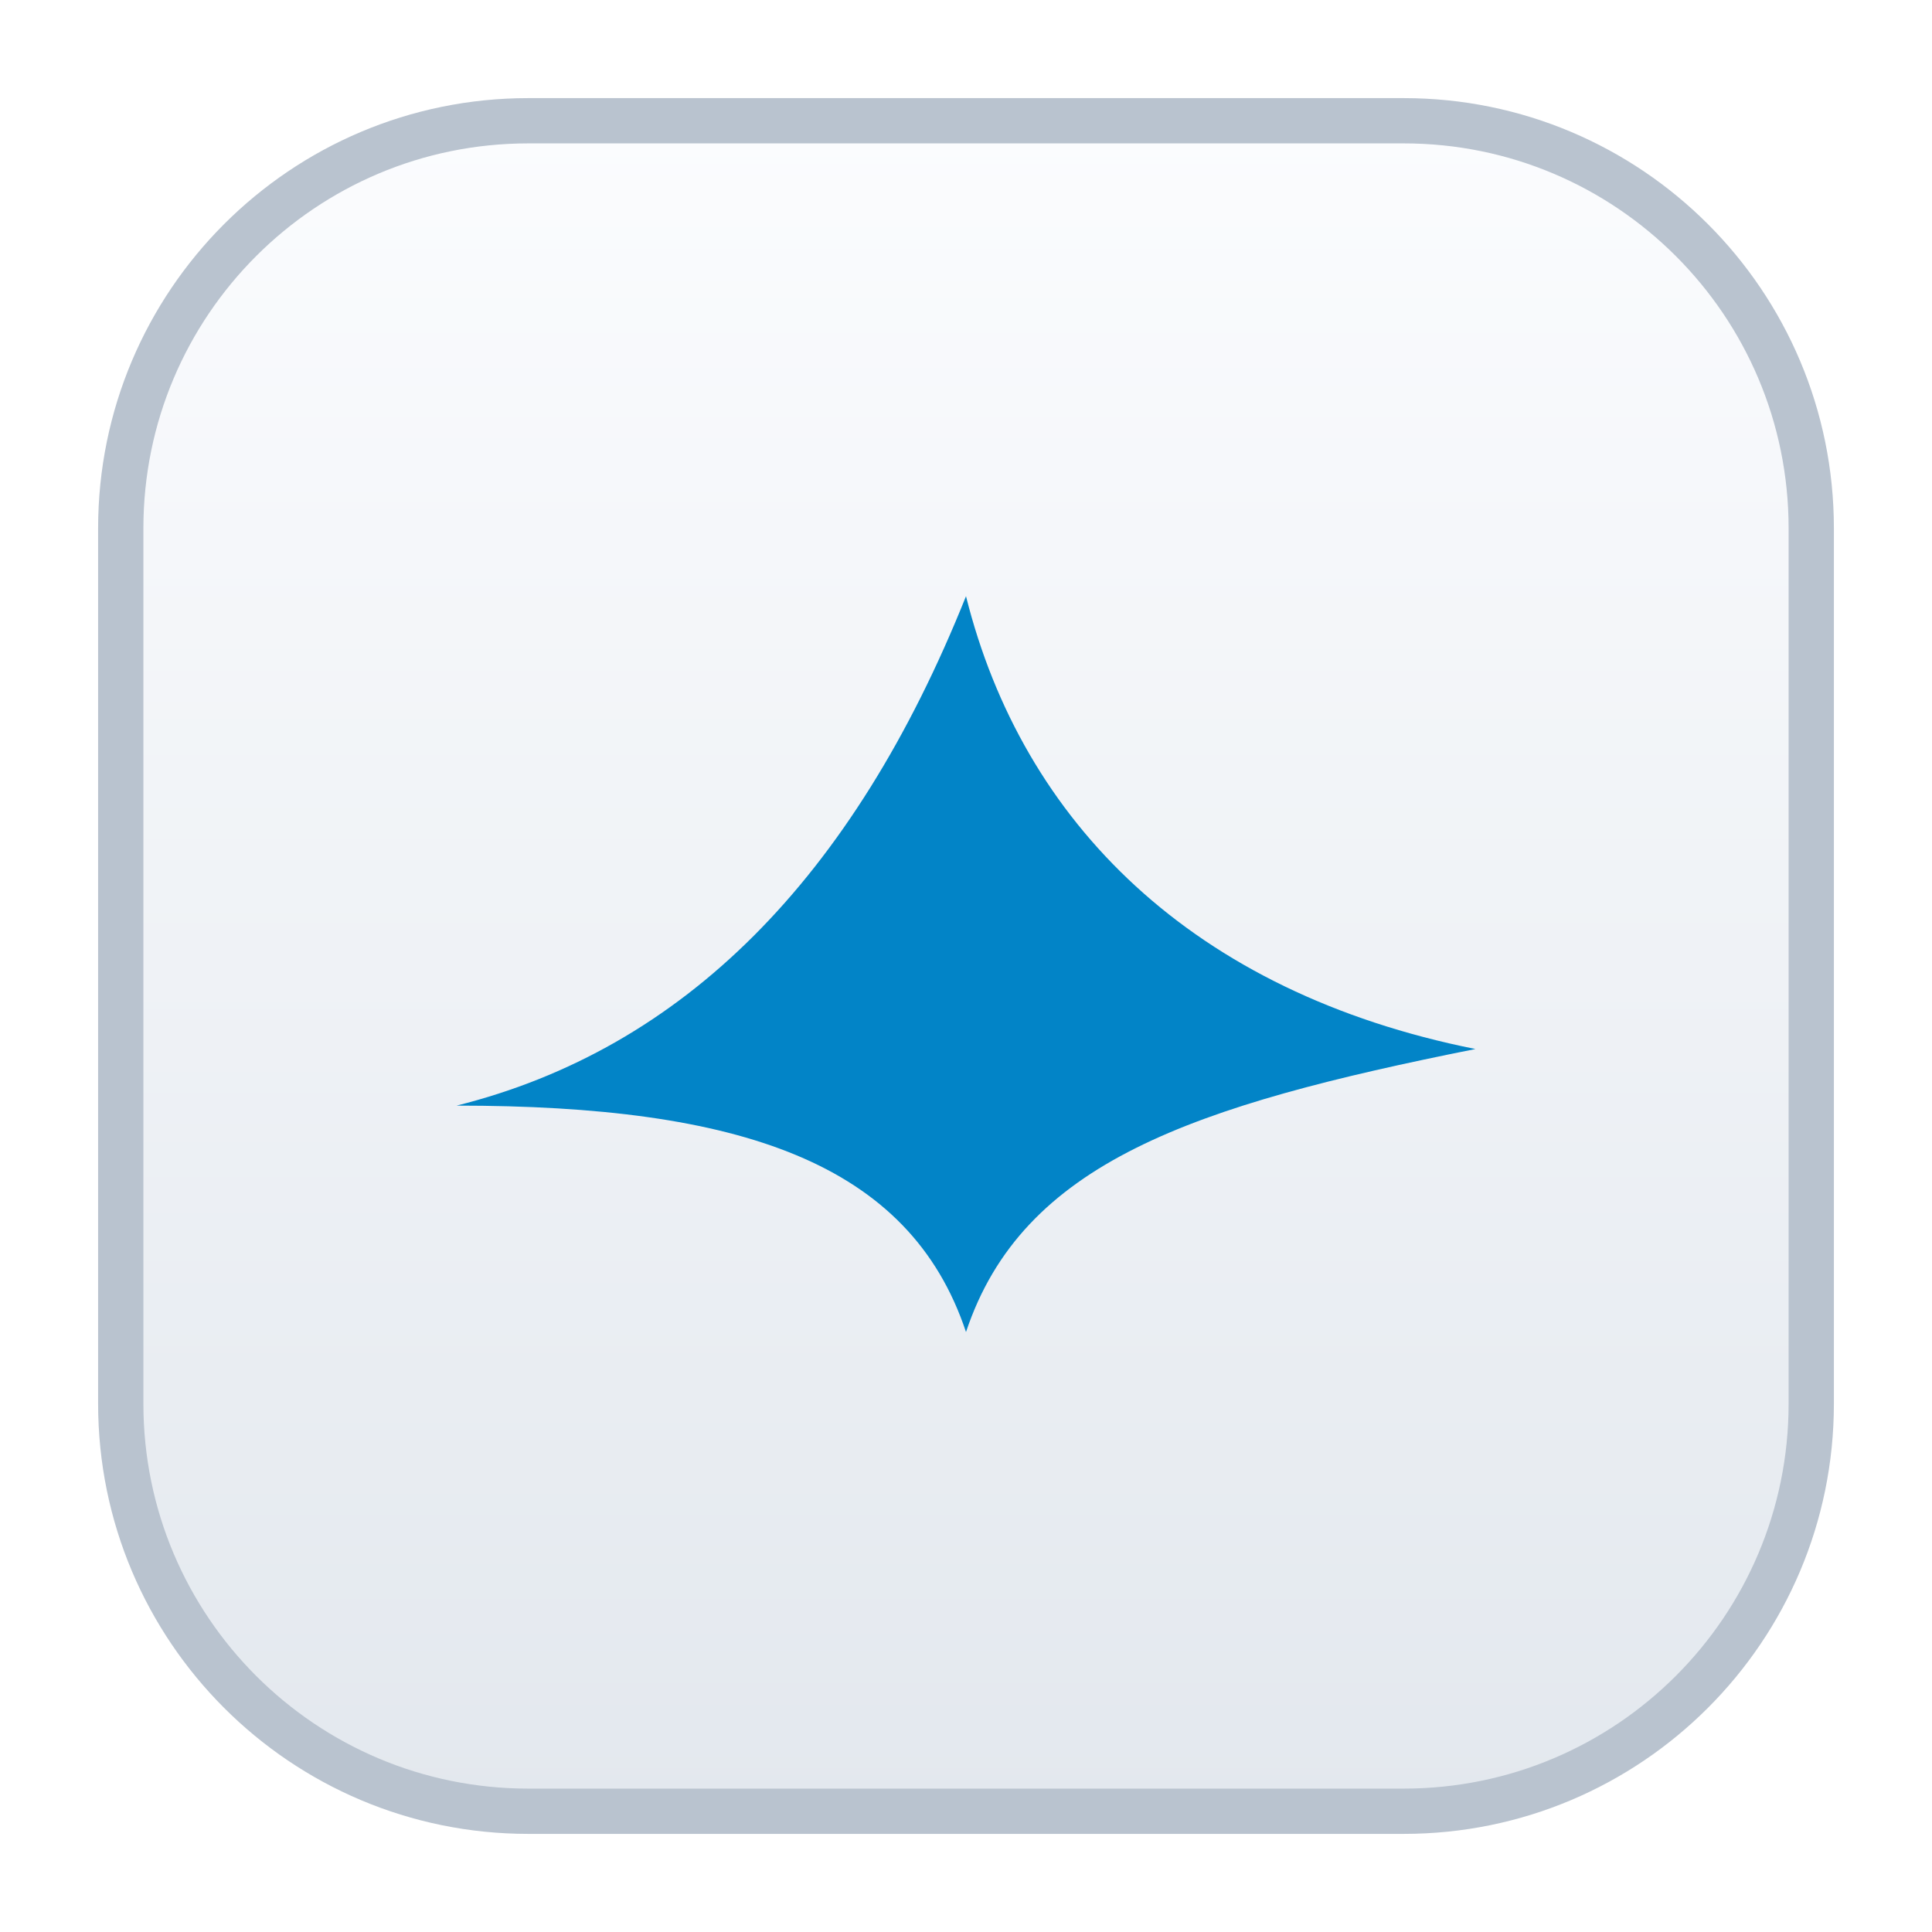
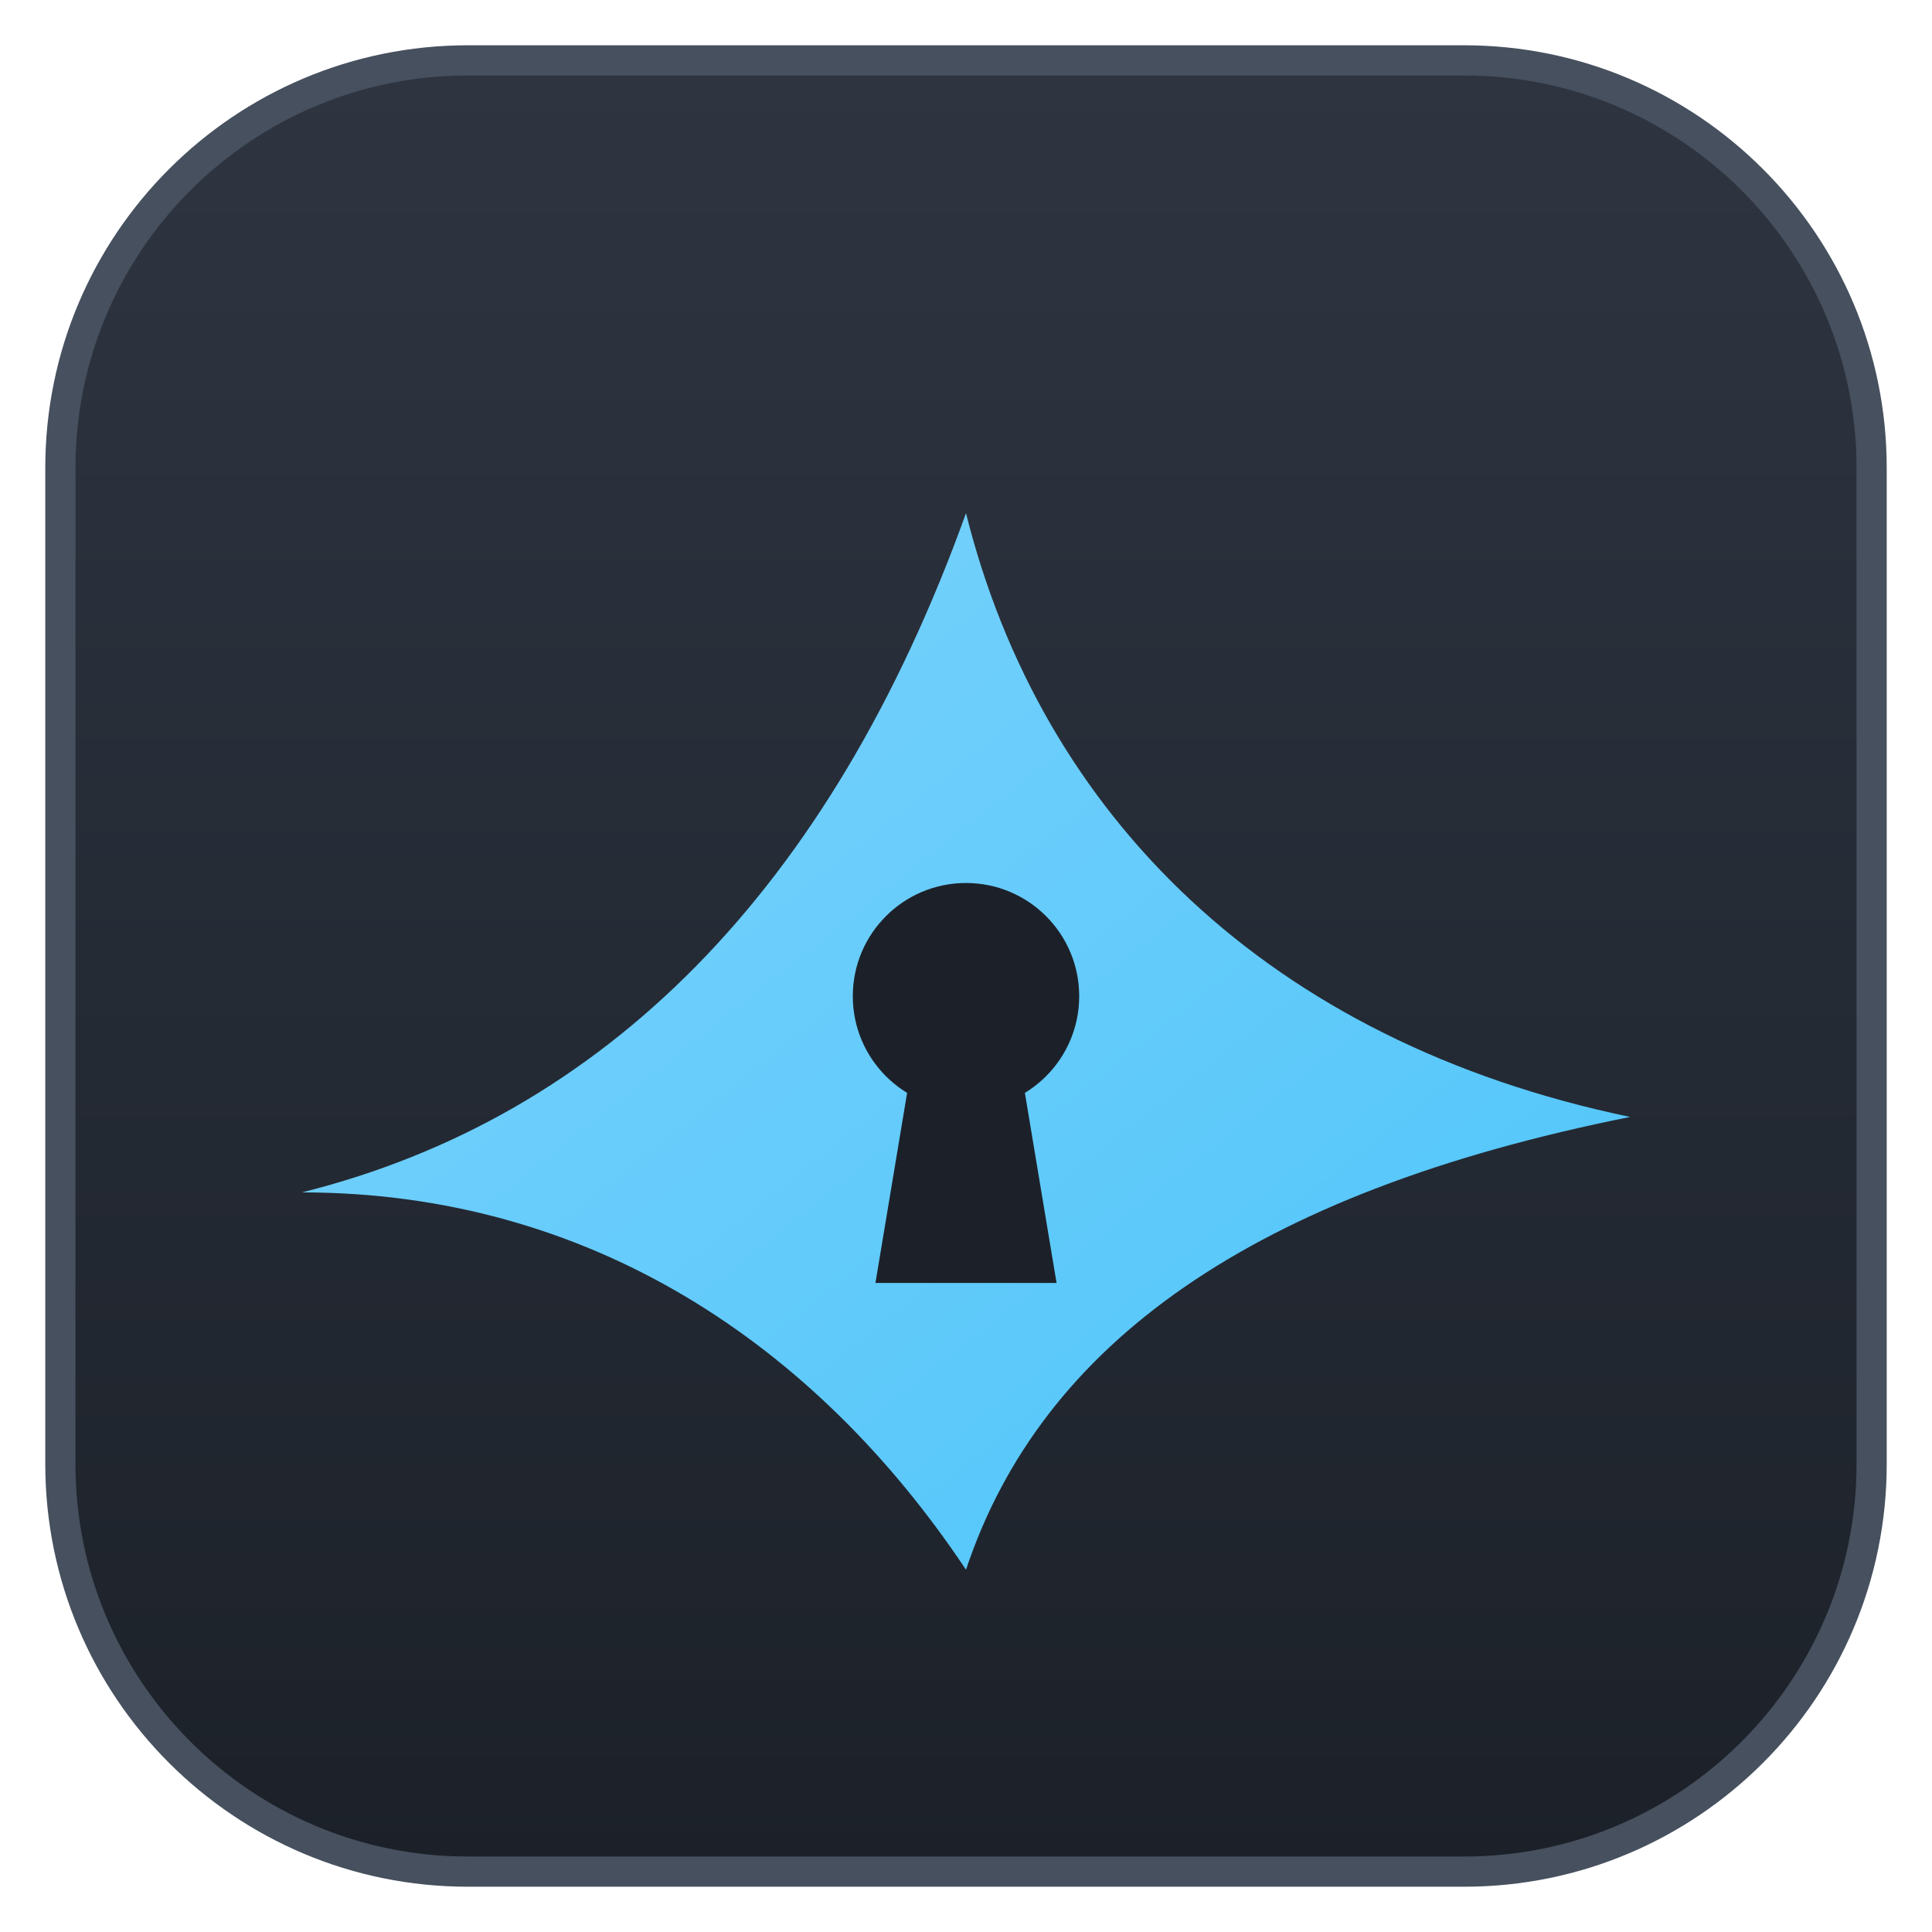
<svg xmlns="http://www.w3.org/2000/svg" viewBox="0 0 256 256">
  <defs>
    <linearGradient id="tile" x1="0" y1="0" x2="0" y2="1">
-       <stop offset="0" stop-color="#fbfcfe" />
-       <stop offset="1" stop-color="#e3e8ee" />
+       <stop offset="0" stop-color="#2e3541" />
+       <stop offset="1" stop-color="#1c2129" />
+     </linearGradient>
+     <linearGradient id="wing" x1="0" y1="0" x2="1" y2="1">
+       <stop offset="0" stop-color="#7dd3fc" />
+       <stop offset="1" stop-color="#4cc4f9" />
    </linearGradient>
  </defs>
-   <rect x="16" y="16" width="224" height="224" rx="54" fill="url(#tile)" stroke="#b9c3cf" stroke-width="6" />
-   <path d="M3 17c4-1 7-4 9-9 1 4 4 7 9 8-5 1-8 2-9 5-1-3-4-4-9-4z" transform="translate(38 19) scale(7.5)" fill="#0284c7" />
+   <rect x="8" y="8" width="240" height="240" rx="54" fill="url(#tile)" stroke="#46505e" stroke-width="4" />
+   <path d="M40 158c40-10 70-40 88-90 10 40 40 70 88 80-50 10-78 30-88 60-20-30-50-50-88-50z" fill="url(#wing)" />
+   <circle cx="128" cy="132" r="15" fill="#1c2129" />
+   <path d="M121 140h14l5 30h-24z" fill="#1c2129" />
</svg>
